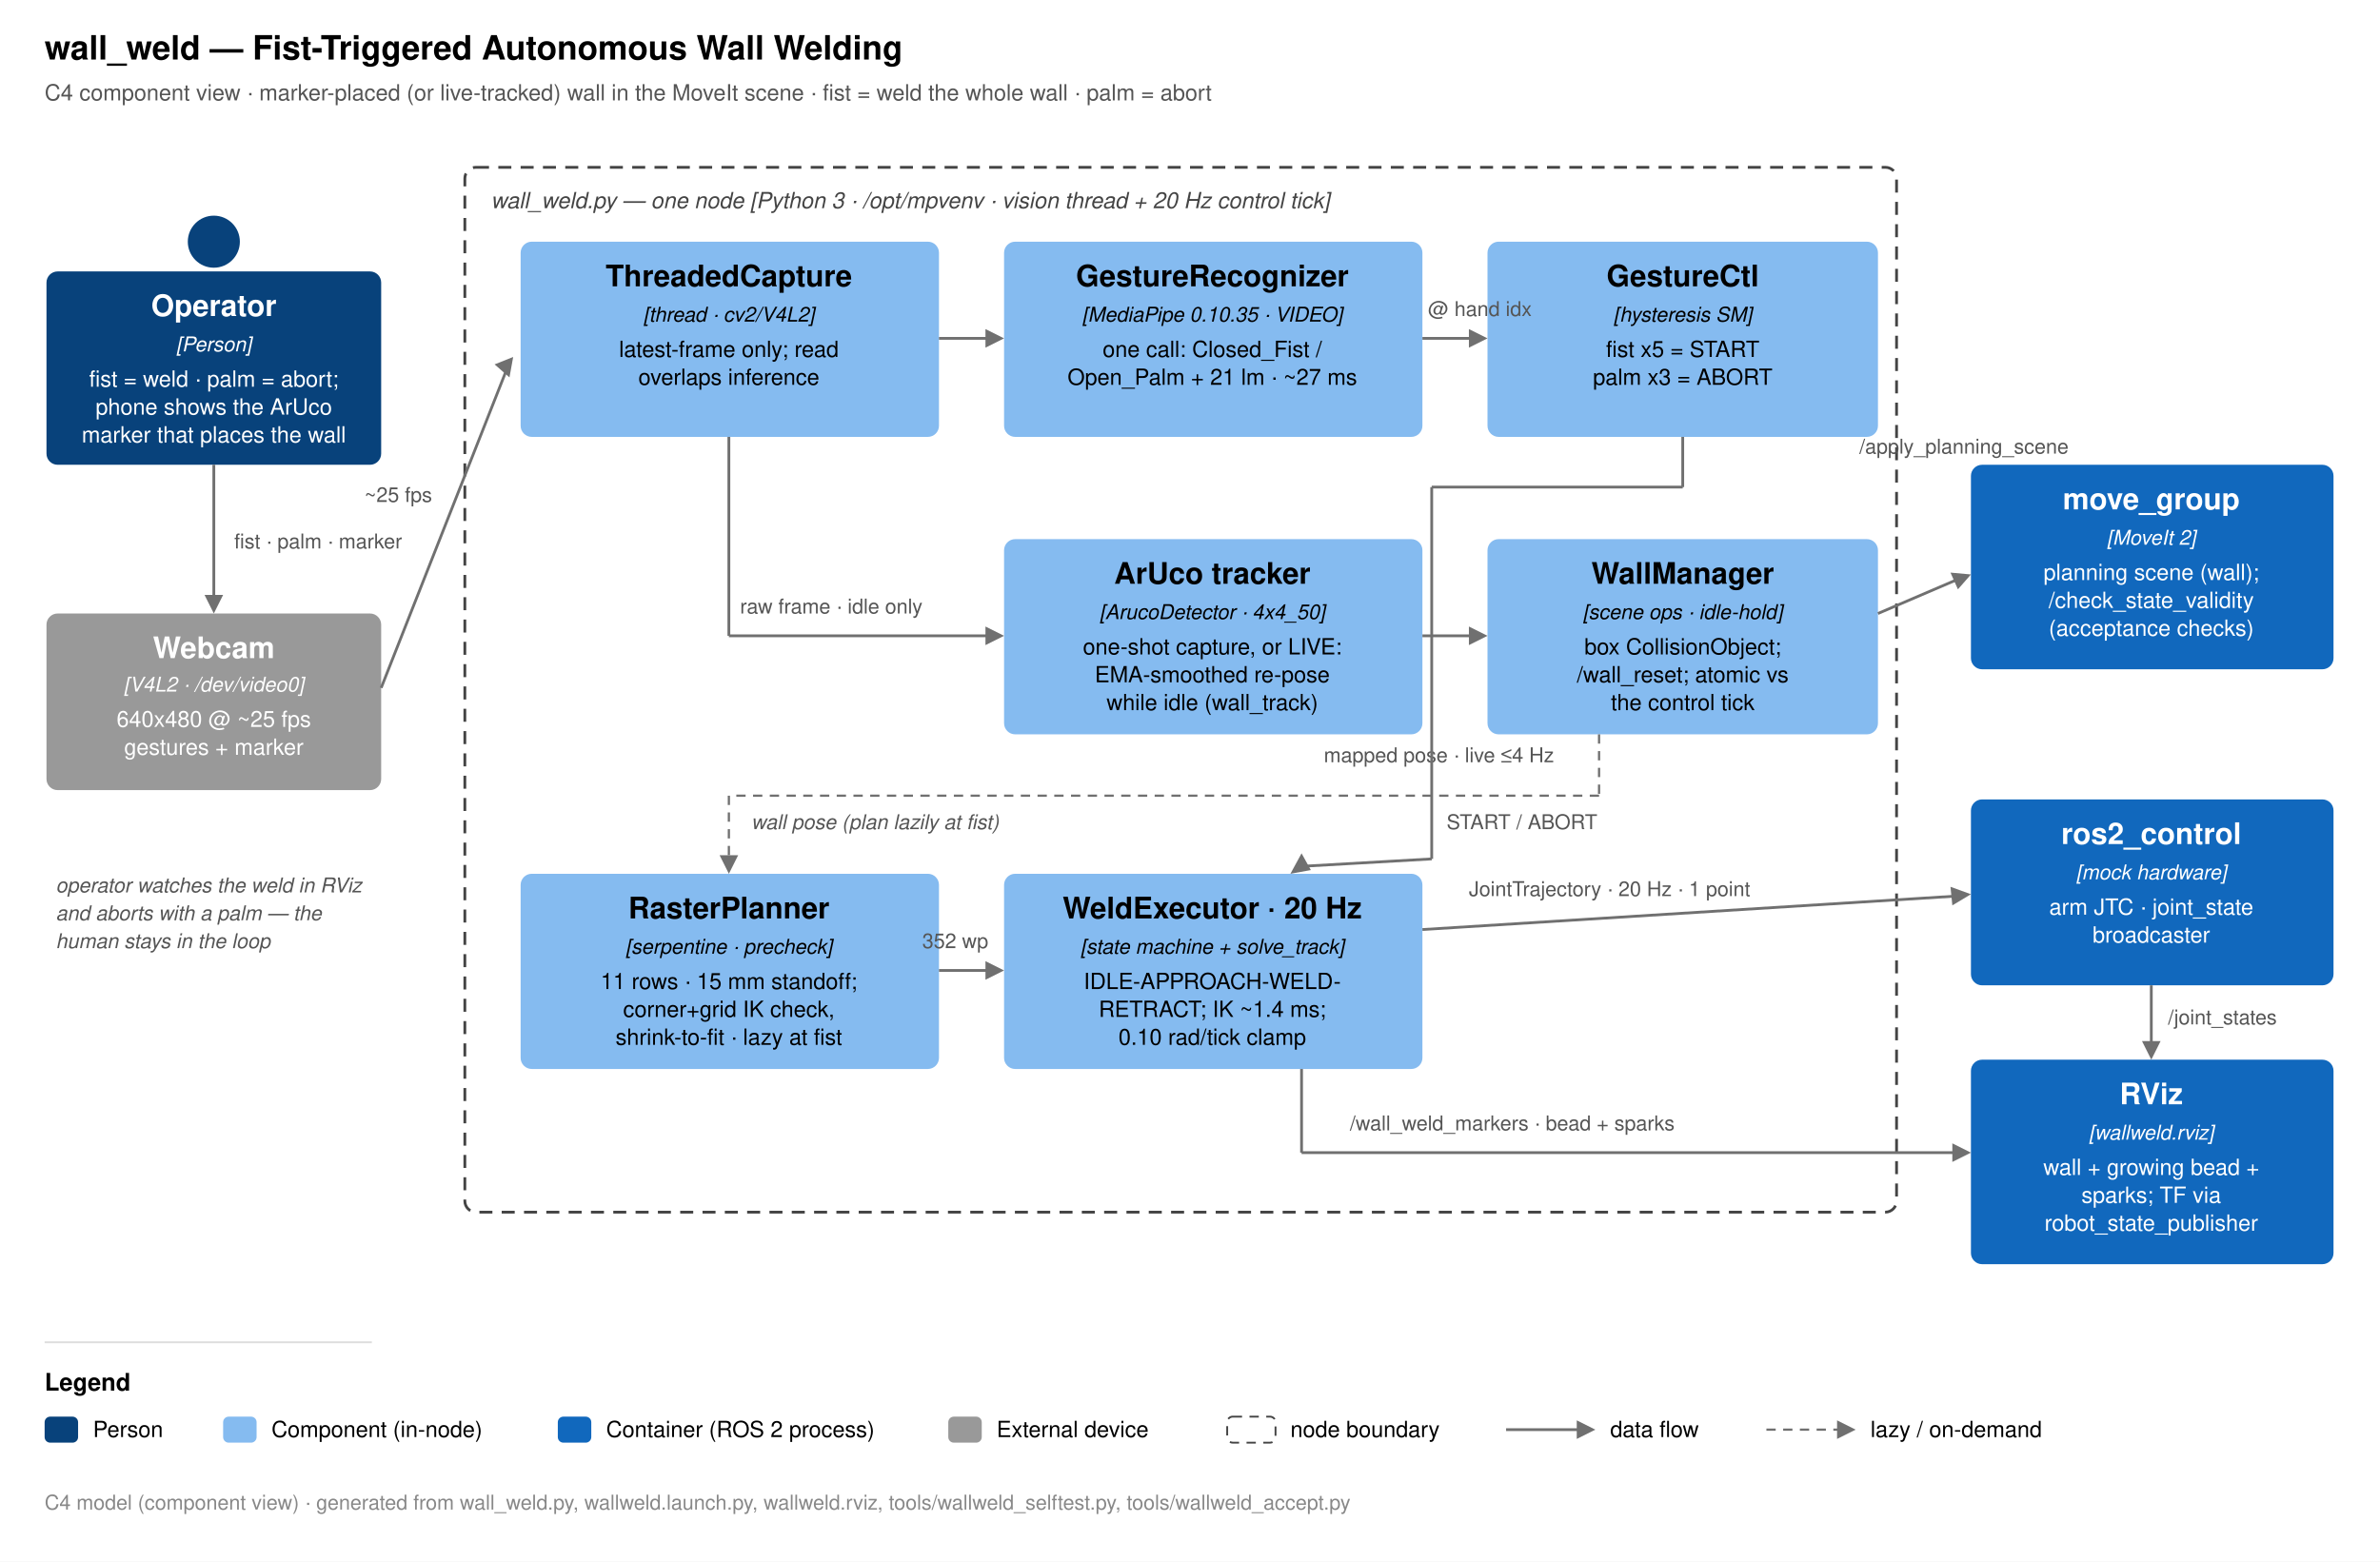
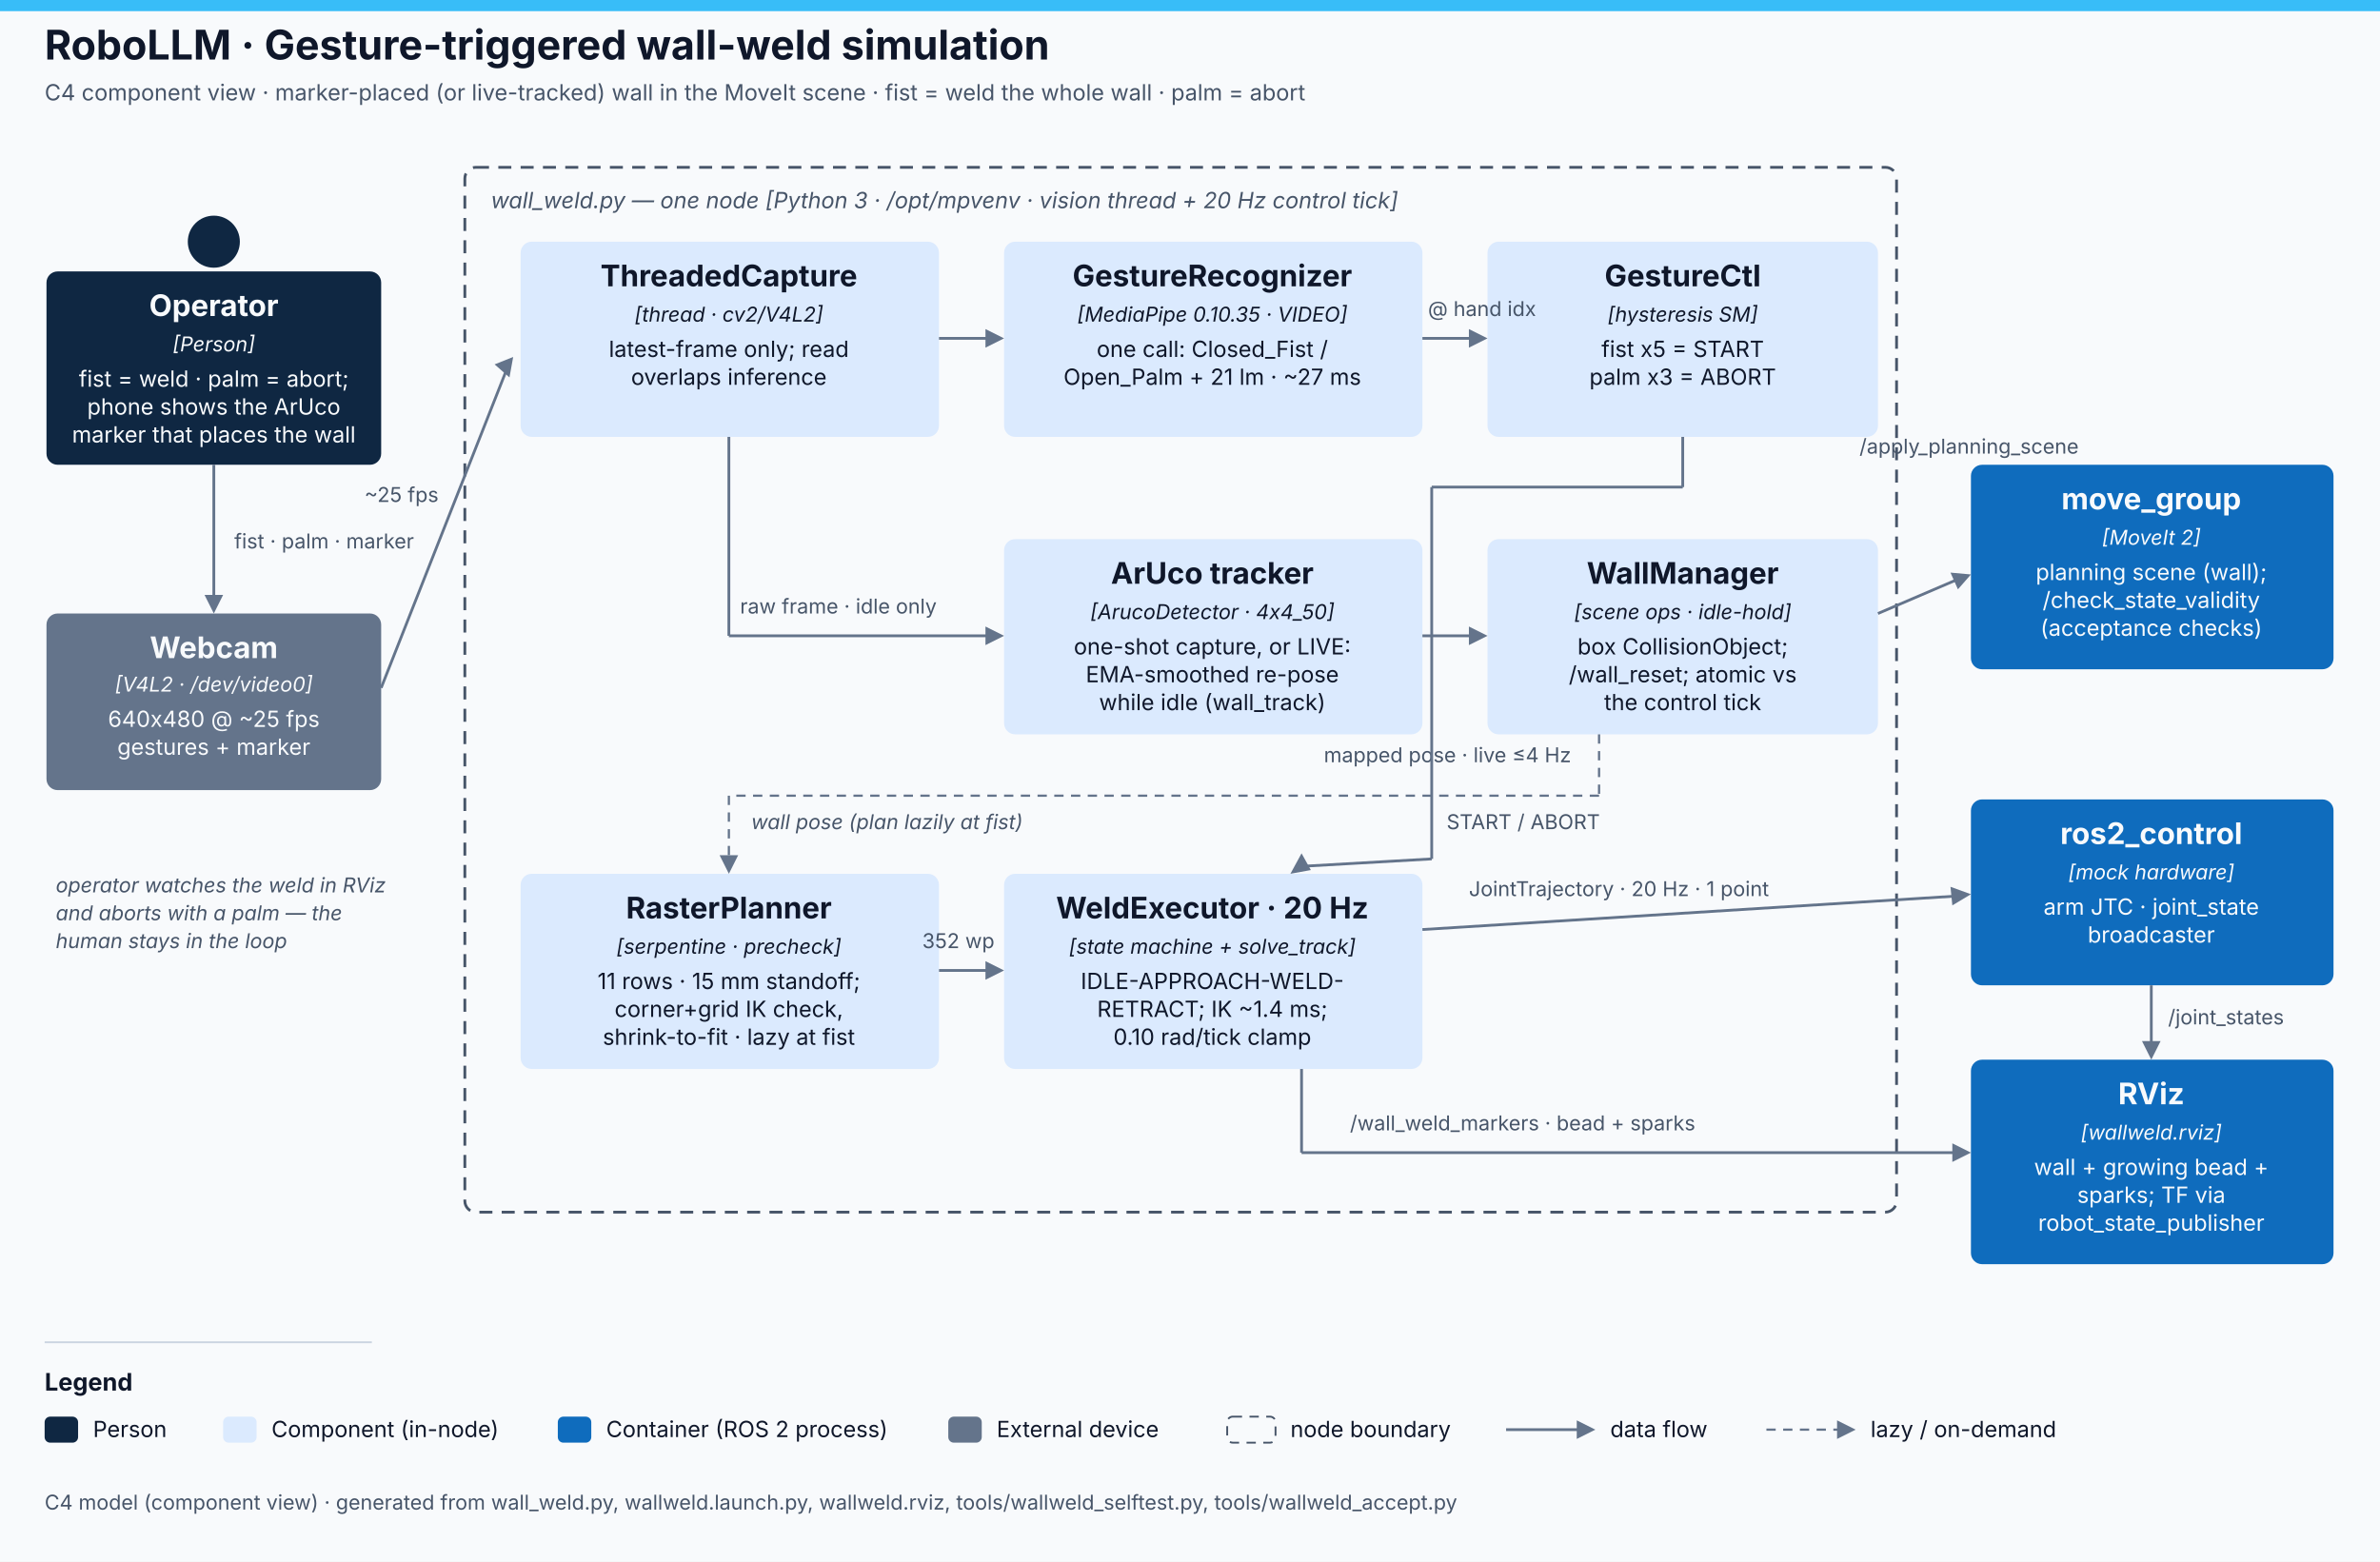
- <svg xmlns="http://www.w3.org/2000/svg" viewBox="0 0 1280 840" font-family="Helvetica, Arial, sans-serif">
-   <rect x="0" y="0" width="1280" height="840" fill="#FFFFFF" />
-   <text x="24" y="32" font-size="18" font-weight="bold" fill="#000000">wall_weld — Fist-Triggered Autonomous Wall Welding</text>
-   <text x="24" y="54" font-size="12" fill="#555555">C4 component view · marker-placed (or live-tracked) wall in the MoveIt scene · fist = weld the whole wall · palm = abort</text>
-   <circle cx="115" cy="130" r="14" fill="#08427B" />
-   <rect x="25" y="146" width="180" height="104" rx="6" fill="#08427B" />
-   <text x="115" y="170" font-size="16" font-weight="bold" fill="#FFFFFF" text-anchor="middle">Operator</text>
-   <text x="115" y="189" font-size="11" font-style="italic" fill="#FFFFFF" text-anchor="middle">[Person]</text>
-   <text x="115" y="208" font-size="12" fill="#FFFFFF" text-anchor="middle">fist = weld · palm = abort;</text>
-   <text x="115" y="223" font-size="12" fill="#FFFFFF" text-anchor="middle">phone shows the ArUco</text>
-   <text x="115" y="238" font-size="12" fill="#FFFFFF" text-anchor="middle">marker that places the wall</text>
-   <rect x="25" y="330" width="180" height="95" rx="6" fill="#999999" />
-   <text x="115" y="354" font-size="16" font-weight="bold" fill="#FFFFFF" text-anchor="middle">Webcam</text>
-   <text x="115" y="372" font-size="11" font-style="italic" fill="#FFFFFF" text-anchor="middle">[V4L2 · /dev/video0]</text>
-   <text x="115" y="391" font-size="12" fill="#FFFFFF" text-anchor="middle">640x480 @ ~25 fps</text>
-   <text x="115" y="406" font-size="12" fill="#FFFFFF" text-anchor="middle">gestures + marker</text>
-   <rect x="250" y="90" width="770" height="562" rx="6" fill="none" stroke="#444444" stroke-width="1.5" stroke-dasharray="7 5" />
-   <text x="264" y="112" font-size="12" font-style="italic" fill="#444444">wall_weld.py — one node [Python 3 · /opt/mpvenv · vision thread + 20 Hz control tick]</text>
-   <rect x="280" y="130" width="225" height="105" rx="6" fill="#85BBF0" />
-   <text x="392" y="154" font-size="16" font-weight="bold" fill="#000000" text-anchor="middle">ThreadedCapture</text>
-   <text x="392" y="173" font-size="11" font-style="italic" fill="#000000" text-anchor="middle">[thread · cv2/V4L2]</text>
-   <text x="392" y="192" font-size="12" fill="#000000" text-anchor="middle">latest-frame only; read</text>
-   <text x="392" y="207" font-size="12" fill="#000000" text-anchor="middle">overlaps inference</text>
-   <rect x="540" y="130" width="225" height="105" rx="6" fill="#85BBF0" />
-   <text x="652" y="154" font-size="16" font-weight="bold" fill="#000000" text-anchor="middle">GestureRecognizer</text>
-   <text x="652" y="173" font-size="11" font-style="italic" fill="#000000" text-anchor="middle">[MediaPipe 0.10.35 · VIDEO]</text>
-   <text x="652" y="192" font-size="12" fill="#000000" text-anchor="middle">one call: Closed_Fist /</text>
-   <text x="652" y="207" font-size="12" fill="#000000" text-anchor="middle">Open_Palm + 21 lm · ~27 ms</text>
-   <rect x="800" y="130" width="210" height="105" rx="6" fill="#85BBF0" />
-   <text x="905" y="154" font-size="16" font-weight="bold" fill="#000000" text-anchor="middle">GestureCtl</text>
-   <text x="905" y="173" font-size="11" font-style="italic" fill="#000000" text-anchor="middle">[hysteresis SM]</text>
-   <text x="905" y="192" font-size="12" fill="#000000" text-anchor="middle">fist x5 = START</text>
-   <text x="905" y="207" font-size="12" fill="#000000" text-anchor="middle">palm x3 = ABORT</text>
-   <rect x="540" y="290" width="225" height="105" rx="6" fill="#85BBF0" />
-   <text x="652" y="314" font-size="16" font-weight="bold" fill="#000000" text-anchor="middle">ArUco tracker</text>
-   <text x="652" y="333" font-size="11" font-style="italic" fill="#000000" text-anchor="middle">[ArucoDetector · 4x4_50]</text>
-   <text x="652" y="352" font-size="12" fill="#000000" text-anchor="middle">one-shot capture, or LIVE:</text>
-   <text x="652" y="367" font-size="12" fill="#000000" text-anchor="middle">EMA-smoothed re-pose</text>
-   <text x="652" y="382" font-size="12" fill="#000000" text-anchor="middle">while idle (wall_track)</text>
-   <rect x="800" y="290" width="210" height="105" rx="6" fill="#85BBF0" />
-   <text x="905" y="314" font-size="16" font-weight="bold" fill="#000000" text-anchor="middle">WallManager</text>
-   <text x="905" y="333" font-size="11" font-style="italic" fill="#000000" text-anchor="middle">[scene ops · idle-hold]</text>
-   <text x="905" y="352" font-size="12" fill="#000000" text-anchor="middle">box CollisionObject;</text>
-   <text x="905" y="367" font-size="12" fill="#000000" text-anchor="middle">/wall_reset; atomic vs</text>
-   <text x="905" y="382" font-size="12" fill="#000000" text-anchor="middle">the control tick</text>
-   <rect x="280" y="470" width="225" height="105" rx="6" fill="#85BBF0" />
-   <text x="392" y="494" font-size="16" font-weight="bold" fill="#000000" text-anchor="middle">RasterPlanner</text>
-   <text x="392" y="513" font-size="11" font-style="italic" fill="#000000" text-anchor="middle">[serpentine · precheck]</text>
-   <text x="392" y="532" font-size="12" fill="#000000" text-anchor="middle">11 rows · 15 mm standoff;</text>
-   <text x="392" y="547" font-size="12" fill="#000000" text-anchor="middle">corner+grid IK check,</text>
-   <text x="392" y="562" font-size="12" fill="#000000" text-anchor="middle">shrink-to-fit · lazy at fist</text>
-   <rect x="540" y="470" width="225" height="105" rx="6" fill="#85BBF0" />
-   <text x="652" y="494" font-size="16" font-weight="bold" fill="#000000" text-anchor="middle">WeldExecutor · 20 Hz</text>
-   <text x="652" y="513" font-size="11" font-style="italic" fill="#000000" text-anchor="middle">[state machine + solve_track]</text>
-   <text x="652" y="532" font-size="12" fill="#000000" text-anchor="middle">IDLE-APPROACH-WELD-</text>
-   <text x="652" y="547" font-size="12" fill="#000000" text-anchor="middle">RETRACT; IK ~1.4 ms;</text>
-   <text x="652" y="562" font-size="12" fill="#000000" text-anchor="middle">0.10 rad/tick clamp</text>
-   <rect x="1060" y="250" width="195" height="110" rx="6" fill="#1168BD" />
-   <text x="1157" y="274" font-size="16" font-weight="bold" fill="#FFFFFF" text-anchor="middle">move_group</text>
-   <text x="1157" y="293" font-size="11" font-style="italic" fill="#FFFFFF" text-anchor="middle">[MoveIt 2]</text>
-   <text x="1157" y="312" font-size="12" fill="#FFFFFF" text-anchor="middle">planning scene (wall);</text>
-   <text x="1157" y="327" font-size="12" fill="#FFFFFF" text-anchor="middle">/check_state_validity</text>
-   <text x="1157" y="342" font-size="12" fill="#FFFFFF" text-anchor="middle">(acceptance checks)</text>
-   <rect x="1060" y="430" width="195" height="100" rx="6" fill="#1168BD" />
-   <text x="1157" y="454" font-size="16" font-weight="bold" fill="#FFFFFF" text-anchor="middle">ros2_control</text>
-   <text x="1157" y="473" font-size="11" font-style="italic" fill="#FFFFFF" text-anchor="middle">[mock hardware]</text>
-   <text x="1157" y="492" font-size="12" fill="#FFFFFF" text-anchor="middle">arm JTC · joint_state</text>
-   <text x="1157" y="507" font-size="12" fill="#FFFFFF" text-anchor="middle">broadcaster</text>
-   <rect x="1060" y="570" width="195" height="110" rx="6" fill="#1168BD" />
-   <text x="1157" y="594" font-size="16" font-weight="bold" fill="#FFFFFF" text-anchor="middle">RViz</text>
-   <text x="1157" y="613" font-size="11" font-style="italic" fill="#FFFFFF" text-anchor="middle">[wallweld.rviz]</text>
-   <text x="1157" y="632" font-size="12" fill="#FFFFFF" text-anchor="middle">wall + growing bead +</text>
-   <text x="1157" y="647" font-size="12" fill="#FFFFFF" text-anchor="middle">sparks; TF via</text>
-   <text x="1157" y="662" font-size="12" fill="#FFFFFF" text-anchor="middle">robot_state_publisher</text>
-   <line x1="115" y1="250" x2="115" y2="322" stroke="#707070" stroke-width="1.5" />
-   <polygon points="115,330 110,320 120,320" fill="#707070" />
-   <text x="126" y="295" font-size="11" fill="#555555">fist · palm · marker</text>
-   <line x1="205" y1="370" x2="272" y2="200" stroke="#707070" stroke-width="1.5" />
-   <polygon points="276,192 266,196 274,203" fill="#707070" />
-   <text x="196" y="270" font-size="11" fill="#555555">~25 fps</text>
-   <line x1="505" y1="182" x2="532" y2="182" stroke="#707070" stroke-width="1.5" />
-   <polygon points="540,182 530,177 530,187" fill="#707070" />
-   <line x1="765" y1="182" x2="792" y2="182" stroke="#707070" stroke-width="1.5" />
-   <polygon points="800,182 790,177 790,187" fill="#707070" />
-   <text x="768" y="170" font-size="11" fill="#555555">@ hand idx</text>
-   <line x1="392" y1="235" x2="392" y2="342" stroke="#707070" stroke-width="1.5" />
-   <line x1="392" y1="342" x2="532" y2="342" stroke="#707070" stroke-width="1.5" />
-   <polygon points="540,342 530,337 530,347" fill="#707070" />
-   <text x="398" y="330" font-size="11" fill="#555555">raw frame · idle only</text>
-   <line x1="765" y1="342" x2="792" y2="342" stroke="#707070" stroke-width="1.5" />
-   <polygon points="800,342 790,337 790,347" fill="#707070" />
-   <text x="712" y="410" font-size="11" fill="#555555">mapped pose · live ≤4 Hz</text>
-   <line x1="905" y1="235" x2="905" y2="262" stroke="#707070" stroke-width="1.5" />
-   <line x1="905" y1="262" x2="770" y2="262" stroke="#707070" stroke-width="1.5" />
-   <line x1="770" y1="262" x2="770" y2="462" stroke="#707070" stroke-width="1.5" />
-   <line x1="770" y1="462" x2="700" y2="466" stroke="#707070" stroke-width="1.5" />
-   <polygon points="694,470 705,468 700,459" fill="#707070" />
-   <text x="778" y="446" font-size="11" fill="#555555">START / ABORT</text>
-   <line x1="860" y1="395" x2="860" y2="428" stroke="#707070" stroke-width="1.2" stroke-dasharray="5 4" />
-   <line x1="860" y1="428" x2="392" y2="428" stroke="#707070" stroke-width="1.2" stroke-dasharray="5 4" />
-   <line x1="392" y1="428" x2="392" y2="462" stroke="#707070" stroke-width="1.2" stroke-dasharray="5 4" />
-   <polygon points="392,470 387,460 397,460" fill="#707070" />
-   <text x="404" y="446" font-size="11" font-style="italic" fill="#555555">wall pose (plan lazily at fist)</text>
-   <line x1="1010" y1="330" x2="1052" y2="312" stroke="#707070" stroke-width="1.5" />
-   <polygon points="1060,309 1049,308 1053,317" fill="#707070" />
-   <text x="1000" y="244" font-size="11" fill="#555555">/apply_planning_scene</text>
-   <line x1="505" y1="522" x2="532" y2="522" stroke="#707070" stroke-width="1.5" />
-   <polygon points="540,522 530,517 530,527" fill="#707070" />
-   <text x="496" y="510" font-size="11" fill="#555555">352 wp</text>
-   <line x1="765" y1="500" x2="1052" y2="482" stroke="#707070" stroke-width="1.5" />
-   <polygon points="1060,481 1049,477 1050,487" fill="#707070" />
-   <text x="790" y="482" font-size="11" fill="#555555">JointTrajectory · 20 Hz · 1 point</text>
-   <line x1="700" y1="575" x2="700" y2="620" stroke="#707070" stroke-width="1.5" />
-   <line x1="700" y1="620" x2="1052" y2="620" stroke="#707070" stroke-width="1.5" />
-   <polygon points="1060,620 1050,615 1050,625" fill="#707070" />
-   <text x="726" y="608" font-size="11" fill="#555555">/wall_weld_markers · bead + sparks</text>
-   <line x1="1157" y1="530" x2="1157" y2="562" stroke="#707070" stroke-width="1.5" />
-   <polygon points="1157,570 1152,560 1162,560" fill="#707070" />
-   <text x="1166" y="551" font-size="11" fill="#555555">/joint_states</text>
-   <text x="30" y="480" font-size="11" font-style="italic" fill="#555555">operator watches the weld in RViz</text>
-   <text x="30" y="495" font-size="11" font-style="italic" fill="#555555">and aborts with a palm — the</text>
-   <text x="30" y="510" font-size="11" font-style="italic" fill="#555555">human stays in the loop</text>
-   <line x1="24" y1="722" x2="200" y2="722" stroke="#DDDDDD" stroke-width="1" />
-   <text x="24" y="748" font-size="13" font-weight="bold" fill="#000000">Legend</text>
-   <rect x="24" y="762" width="18" height="14" rx="3" fill="#08427B" />
-   <text x="50" y="773" font-size="12" fill="#000000">Person</text>
-   <rect x="120" y="762" width="18" height="14" rx="3" fill="#85BBF0" />
-   <text x="146" y="773" font-size="12" fill="#000000">Component (in-node)</text>
-   <rect x="300" y="762" width="18" height="14" rx="3" fill="#1168BD" />
-   <text x="326" y="773" font-size="12" fill="#000000">Container (ROS 2 process)</text>
-   <rect x="510" y="762" width="18" height="14" rx="3" fill="#999999" />
-   <text x="536" y="773" font-size="12" fill="#000000">External device</text>
-   <rect x="660" y="762" width="26" height="14" rx="3" fill="none" stroke="#444444" stroke-dasharray="5 4" />
-   <text x="694" y="773" font-size="12" fill="#000000">node boundary</text>
-   <line x1="810" y1="769" x2="850" y2="769" stroke="#707070" stroke-width="1.5" />
-   <polygon points="858,769 848,764 848,774" fill="#707070" />
-   <text x="866" y="773" font-size="12" fill="#000000">data flow</text>
-   <line x1="950" y1="769" x2="990" y2="769" stroke="#707070" stroke-width="1.2" stroke-dasharray="5 4" />
-   <polygon points="998,769 988,764 988,774" fill="#707070" />
-   <text x="1006" y="773" font-size="12" fill="#000000">lazy / on-demand</text>
-   <text x="24" y="812" font-size="11" fill="#888888">C4 model (component view) · generated from wall_weld.py, wallweld.launch.py, wallweld.rviz, tools/wallweld_selftest.py, tools/wallweld_accept.py</text>
+ <svg xmlns="http://www.w3.org/2000/svg" viewBox="0 0 1280 840" font-family="Inter, Segoe UI, Arial, sans-serif" role="img" aria-labelledby="title desc">
+   <rect x="0" y="0" width="1280" height="840" fill="#F8FAFC" />
+   <text x="24" y="32" font-size="22" font-weight="700" fill="#0F172A">RoboLLM · Gesture-triggered wall-weld simulation</text>
+   <text x="24" y="54" font-size="12" fill="#475569">C4 component view · marker-placed (or live-tracked) wall in the MoveIt scene · fist = weld the whole wall · palm = abort</text>
+   <circle cx="115" cy="130" r="14" fill="#0F2742" />
+   <rect x="25" y="146" width="180" height="104" rx="6" fill="#0F2742" />
+   <text x="115" y="170" font-size="16" font-weight="bold" fill="#F8FAFC" text-anchor="middle">Operator</text>
+   <text x="115" y="189" font-size="11" font-style="italic" fill="#F8FAFC" text-anchor="middle">[Person]</text>
+   <text x="115" y="208" font-size="12" fill="#F8FAFC" text-anchor="middle">fist = weld · palm = abort;</text>
+   <text x="115" y="223" font-size="12" fill="#F8FAFC" text-anchor="middle">phone shows the ArUco</text>
+   <text x="115" y="238" font-size="12" fill="#F8FAFC" text-anchor="middle">marker that places the wall</text>
+   <rect x="25" y="330" width="180" height="95" rx="6" fill="#64748B" />
+   <text x="115" y="354" font-size="16" font-weight="bold" fill="#F8FAFC" text-anchor="middle">Webcam</text>
+   <text x="115" y="372" font-size="11" font-style="italic" fill="#F8FAFC" text-anchor="middle">[V4L2 · /dev/video0]</text>
+   <text x="115" y="391" font-size="12" fill="#F8FAFC" text-anchor="middle">640x480 @ ~25 fps</text>
+   <text x="115" y="406" font-size="12" fill="#F8FAFC" text-anchor="middle">gestures + marker</text>
+   <rect x="250" y="90" width="770" height="562" rx="6" fill="none" stroke="#475569" stroke-width="1.5" stroke-dasharray="7 5" />
+   <text x="264" y="112" font-size="12" font-style="italic" fill="#475569">wall_weld.py — one node [Python 3 · /opt/mpvenv · vision thread + 20 Hz control tick]</text>
+   <rect x="280" y="130" width="225" height="105" rx="6" fill="#DBEAFE" />
+   <text x="392" y="154" font-size="16" font-weight="bold" fill="#0F172A" text-anchor="middle">ThreadedCapture</text>
+   <text x="392" y="173" font-size="11" font-style="italic" fill="#0F172A" text-anchor="middle">[thread · cv2/V4L2]</text>
+   <text x="392" y="192" font-size="12" fill="#0F172A" text-anchor="middle">latest-frame only; read</text>
+   <text x="392" y="207" font-size="12" fill="#0F172A" text-anchor="middle">overlaps inference</text>
+   <rect x="540" y="130" width="225" height="105" rx="6" fill="#DBEAFE" />
+   <text x="652" y="154" font-size="16" font-weight="bold" fill="#0F172A" text-anchor="middle">GestureRecognizer</text>
+   <text x="652" y="173" font-size="11" font-style="italic" fill="#0F172A" text-anchor="middle">[MediaPipe 0.10.35 · VIDEO]</text>
+   <text x="652" y="192" font-size="12" fill="#0F172A" text-anchor="middle">one call: Closed_Fist /</text>
+   <text x="652" y="207" font-size="12" fill="#0F172A" text-anchor="middle">Open_Palm + 21 lm · ~27 ms</text>
+   <rect x="800" y="130" width="210" height="105" rx="6" fill="#DBEAFE" />
+   <text x="905" y="154" font-size="16" font-weight="bold" fill="#0F172A" text-anchor="middle">GestureCtl</text>
+   <text x="905" y="173" font-size="11" font-style="italic" fill="#0F172A" text-anchor="middle">[hysteresis SM]</text>
+   <text x="905" y="192" font-size="12" fill="#0F172A" text-anchor="middle">fist x5 = START</text>
+   <text x="905" y="207" font-size="12" fill="#0F172A" text-anchor="middle">palm x3 = ABORT</text>
+   <rect x="540" y="290" width="225" height="105" rx="6" fill="#DBEAFE" />
+   <text x="652" y="314" font-size="16" font-weight="bold" fill="#0F172A" text-anchor="middle">ArUco tracker</text>
+   <text x="652" y="333" font-size="11" font-style="italic" fill="#0F172A" text-anchor="middle">[ArucoDetector · 4x4_50]</text>
+   <text x="652" y="352" font-size="12" fill="#0F172A" text-anchor="middle">one-shot capture, or LIVE:</text>
+   <text x="652" y="367" font-size="12" fill="#0F172A" text-anchor="middle">EMA-smoothed re-pose</text>
+   <text x="652" y="382" font-size="12" fill="#0F172A" text-anchor="middle">while idle (wall_track)</text>
+   <rect x="800" y="290" width="210" height="105" rx="6" fill="#DBEAFE" />
+   <text x="905" y="314" font-size="16" font-weight="bold" fill="#0F172A" text-anchor="middle">WallManager</text>
+   <text x="905" y="333" font-size="11" font-style="italic" fill="#0F172A" text-anchor="middle">[scene ops · idle-hold]</text>
+   <text x="905" y="352" font-size="12" fill="#0F172A" text-anchor="middle">box CollisionObject;</text>
+   <text x="905" y="367" font-size="12" fill="#0F172A" text-anchor="middle">/wall_reset; atomic vs</text>
+   <text x="905" y="382" font-size="12" fill="#0F172A" text-anchor="middle">the control tick</text>
+   <rect x="280" y="470" width="225" height="105" rx="6" fill="#DBEAFE" />
+   <text x="392" y="494" font-size="16" font-weight="bold" fill="#0F172A" text-anchor="middle">RasterPlanner</text>
+   <text x="392" y="513" font-size="11" font-style="italic" fill="#0F172A" text-anchor="middle">[serpentine · precheck]</text>
+   <text x="392" y="532" font-size="12" fill="#0F172A" text-anchor="middle">11 rows · 15 mm standoff;</text>
+   <text x="392" y="547" font-size="12" fill="#0F172A" text-anchor="middle">corner+grid IK check,</text>
+   <text x="392" y="562" font-size="12" fill="#0F172A" text-anchor="middle">shrink-to-fit · lazy at fist</text>
+   <rect x="540" y="470" width="225" height="105" rx="6" fill="#DBEAFE" />
+   <text x="652" y="494" font-size="16" font-weight="bold" fill="#0F172A" text-anchor="middle">WeldExecutor · 20 Hz</text>
+   <text x="652" y="513" font-size="11" font-style="italic" fill="#0F172A" text-anchor="middle">[state machine + solve_track]</text>
+   <text x="652" y="532" font-size="12" fill="#0F172A" text-anchor="middle">IDLE-APPROACH-WELD-</text>
+   <text x="652" y="547" font-size="12" fill="#0F172A" text-anchor="middle">RETRACT; IK ~1.4 ms;</text>
+   <text x="652" y="562" font-size="12" fill="#0F172A" text-anchor="middle">0.10 rad/tick clamp</text>
+   <rect x="1060" y="250" width="195" height="110" rx="6" fill="#0F6CBD" />
+   <text x="1157" y="274" font-size="16" font-weight="bold" fill="#F8FAFC" text-anchor="middle">move_group</text>
+   <text x="1157" y="293" font-size="11" font-style="italic" fill="#F8FAFC" text-anchor="middle">[MoveIt 2]</text>
+   <text x="1157" y="312" font-size="12" fill="#F8FAFC" text-anchor="middle">planning scene (wall);</text>
+   <text x="1157" y="327" font-size="12" fill="#F8FAFC" text-anchor="middle">/check_state_validity</text>
+   <text x="1157" y="342" font-size="12" fill="#F8FAFC" text-anchor="middle">(acceptance checks)</text>
+   <rect x="1060" y="430" width="195" height="100" rx="6" fill="#0F6CBD" />
+   <text x="1157" y="454" font-size="16" font-weight="bold" fill="#F8FAFC" text-anchor="middle">ros2_control</text>
+   <text x="1157" y="473" font-size="11" font-style="italic" fill="#F8FAFC" text-anchor="middle">[mock hardware]</text>
+   <text x="1157" y="492" font-size="12" fill="#F8FAFC" text-anchor="middle">arm JTC · joint_state</text>
+   <text x="1157" y="507" font-size="12" fill="#F8FAFC" text-anchor="middle">broadcaster</text>
+   <rect x="1060" y="570" width="195" height="110" rx="6" fill="#0F6CBD" />
+   <text x="1157" y="594" font-size="16" font-weight="bold" fill="#F8FAFC" text-anchor="middle">RViz</text>
+   <text x="1157" y="613" font-size="11" font-style="italic" fill="#F8FAFC" text-anchor="middle">[wallweld.rviz]</text>
+   <text x="1157" y="632" font-size="12" fill="#F8FAFC" text-anchor="middle">wall + growing bead +</text>
+   <text x="1157" y="647" font-size="12" fill="#F8FAFC" text-anchor="middle">sparks; TF via</text>
+   <text x="1157" y="662" font-size="12" fill="#F8FAFC" text-anchor="middle">robot_state_publisher</text>
+   <line x1="115" y1="250" x2="115" y2="322" stroke="#64748B" stroke-width="1.5" />
+   <polygon points="115,330 110,320 120,320" fill="#64748B" />
+   <text x="126" y="295" font-size="11" fill="#475569">fist · palm · marker</text>
+   <line x1="205" y1="370" x2="272" y2="200" stroke="#64748B" stroke-width="1.5" />
+   <polygon points="276,192 266,196 274,203" fill="#64748B" />
+   <text x="196" y="270" font-size="11" fill="#475569">~25 fps</text>
+   <line x1="505" y1="182" x2="532" y2="182" stroke="#64748B" stroke-width="1.5" />
+   <polygon points="540,182 530,177 530,187" fill="#64748B" />
+   <line x1="765" y1="182" x2="792" y2="182" stroke="#64748B" stroke-width="1.5" />
+   <polygon points="800,182 790,177 790,187" fill="#64748B" />
+   <text x="768" y="170" font-size="11" fill="#475569">@ hand idx</text>
+   <line x1="392" y1="235" x2="392" y2="342" stroke="#64748B" stroke-width="1.5" />
+   <line x1="392" y1="342" x2="532" y2="342" stroke="#64748B" stroke-width="1.5" />
+   <polygon points="540,342 530,337 530,347" fill="#64748B" />
+   <text x="398" y="330" font-size="11" fill="#475569">raw frame · idle only</text>
+   <line x1="765" y1="342" x2="792" y2="342" stroke="#64748B" stroke-width="1.5" />
+   <polygon points="800,342 790,337 790,347" fill="#64748B" />
+   <text x="712" y="410" font-size="11" fill="#475569">mapped pose · live ≤4 Hz</text>
+   <line x1="905" y1="235" x2="905" y2="262" stroke="#64748B" stroke-width="1.5" />
+   <line x1="905" y1="262" x2="770" y2="262" stroke="#64748B" stroke-width="1.5" />
+   <line x1="770" y1="262" x2="770" y2="462" stroke="#64748B" stroke-width="1.5" />
+   <line x1="770" y1="462" x2="700" y2="466" stroke="#64748B" stroke-width="1.5" />
+   <polygon points="694,470 705,468 700,459" fill="#64748B" />
+   <text x="778" y="446" font-size="11" fill="#475569">START / ABORT</text>
+   <line x1="860" y1="395" x2="860" y2="428" stroke="#64748B" stroke-width="1.2" stroke-dasharray="5 4" />
+   <line x1="860" y1="428" x2="392" y2="428" stroke="#64748B" stroke-width="1.2" stroke-dasharray="5 4" />
+   <line x1="392" y1="428" x2="392" y2="462" stroke="#64748B" stroke-width="1.2" stroke-dasharray="5 4" />
+   <polygon points="392,470 387,460 397,460" fill="#64748B" />
+   <text x="404" y="446" font-size="11" font-style="italic" fill="#475569">wall pose (plan lazily at fist)</text>
+   <line x1="1010" y1="330" x2="1052" y2="312" stroke="#64748B" stroke-width="1.5" />
+   <polygon points="1060,309 1049,308 1053,317" fill="#64748B" />
+   <text x="1000" y="244" font-size="11" fill="#475569">/apply_planning_scene</text>
+   <line x1="505" y1="522" x2="532" y2="522" stroke="#64748B" stroke-width="1.5" />
+   <polygon points="540,522 530,517 530,527" fill="#64748B" />
+   <text x="496" y="510" font-size="11" fill="#475569">352 wp</text>
+   <line x1="765" y1="500" x2="1052" y2="482" stroke="#64748B" stroke-width="1.5" />
+   <polygon points="1060,481 1049,477 1050,487" fill="#64748B" />
+   <text x="790" y="482" font-size="11" fill="#475569">JointTrajectory · 20 Hz · 1 point</text>
+   <line x1="700" y1="575" x2="700" y2="620" stroke="#64748B" stroke-width="1.5" />
+   <line x1="700" y1="620" x2="1052" y2="620" stroke="#64748B" stroke-width="1.5" />
+   <polygon points="1060,620 1050,615 1050,625" fill="#64748B" />
+   <text x="726" y="608" font-size="11" fill="#475569">/wall_weld_markers · bead + sparks</text>
+   <line x1="1157" y1="530" x2="1157" y2="562" stroke="#64748B" stroke-width="1.5" />
+   <polygon points="1157,570 1152,560 1162,560" fill="#64748B" />
+   <text x="1166" y="551" font-size="11" fill="#475569">/joint_states</text>
+   <text x="30" y="480" font-size="11" font-style="italic" fill="#475569">operator watches the weld in RViz</text>
+   <text x="30" y="495" font-size="11" font-style="italic" fill="#475569">and aborts with a palm — the</text>
+   <text x="30" y="510" font-size="11" font-style="italic" fill="#475569">human stays in the loop</text>
+   <line x1="24" y1="722" x2="200" y2="722" stroke="#CBD5E1" stroke-width="1" />
+   <text x="24" y="748" font-size="13" font-weight="bold" fill="#0F172A">Legend</text>
+   <rect x="24" y="762" width="18" height="14" rx="3" fill="#0F2742" />
+   <text x="50" y="773" font-size="12" fill="#0F172A">Person</text>
+   <rect x="120" y="762" width="18" height="14" rx="3" fill="#DBEAFE" />
+   <text x="146" y="773" font-size="12" fill="#0F172A">Component (in-node)</text>
+   <rect x="300" y="762" width="18" height="14" rx="3" fill="#0F6CBD" />
+   <text x="326" y="773" font-size="12" fill="#0F172A">Container (ROS 2 process)</text>
+   <rect x="510" y="762" width="18" height="14" rx="3" fill="#64748B" />
+   <text x="536" y="773" font-size="12" fill="#0F172A">External device</text>
+   <rect x="660" y="762" width="26" height="14" rx="3" fill="none" stroke="#475569" stroke-dasharray="5 4" />
+   <text x="694" y="773" font-size="12" fill="#0F172A">node boundary</text>
+   <line x1="810" y1="769" x2="850" y2="769" stroke="#64748B" stroke-width="1.5" />
+   <polygon points="858,769 848,764 848,774" fill="#64748B" />
+   <text x="866" y="773" font-size="12" fill="#0F172A">data flow</text>
+   <line x1="950" y1="769" x2="990" y2="769" stroke="#64748B" stroke-width="1.2" stroke-dasharray="5 4" />
+   <polygon points="998,769 988,764 988,774" fill="#64748B" />
+   <text x="1006" y="773" font-size="12" fill="#0F172A">lazy / on-demand</text>
+   <text x="24" y="812" font-size="11" fill="#475569">C4 model (component view) · generated from wall_weld.py, wallweld.launch.py, wallweld.rviz, tools/wallweld_selftest.py, tools/wallweld_accept.py</text>
+   <rect x="0" y="0" width="100%" height="6" fill="#38BDF8" />
</svg>
